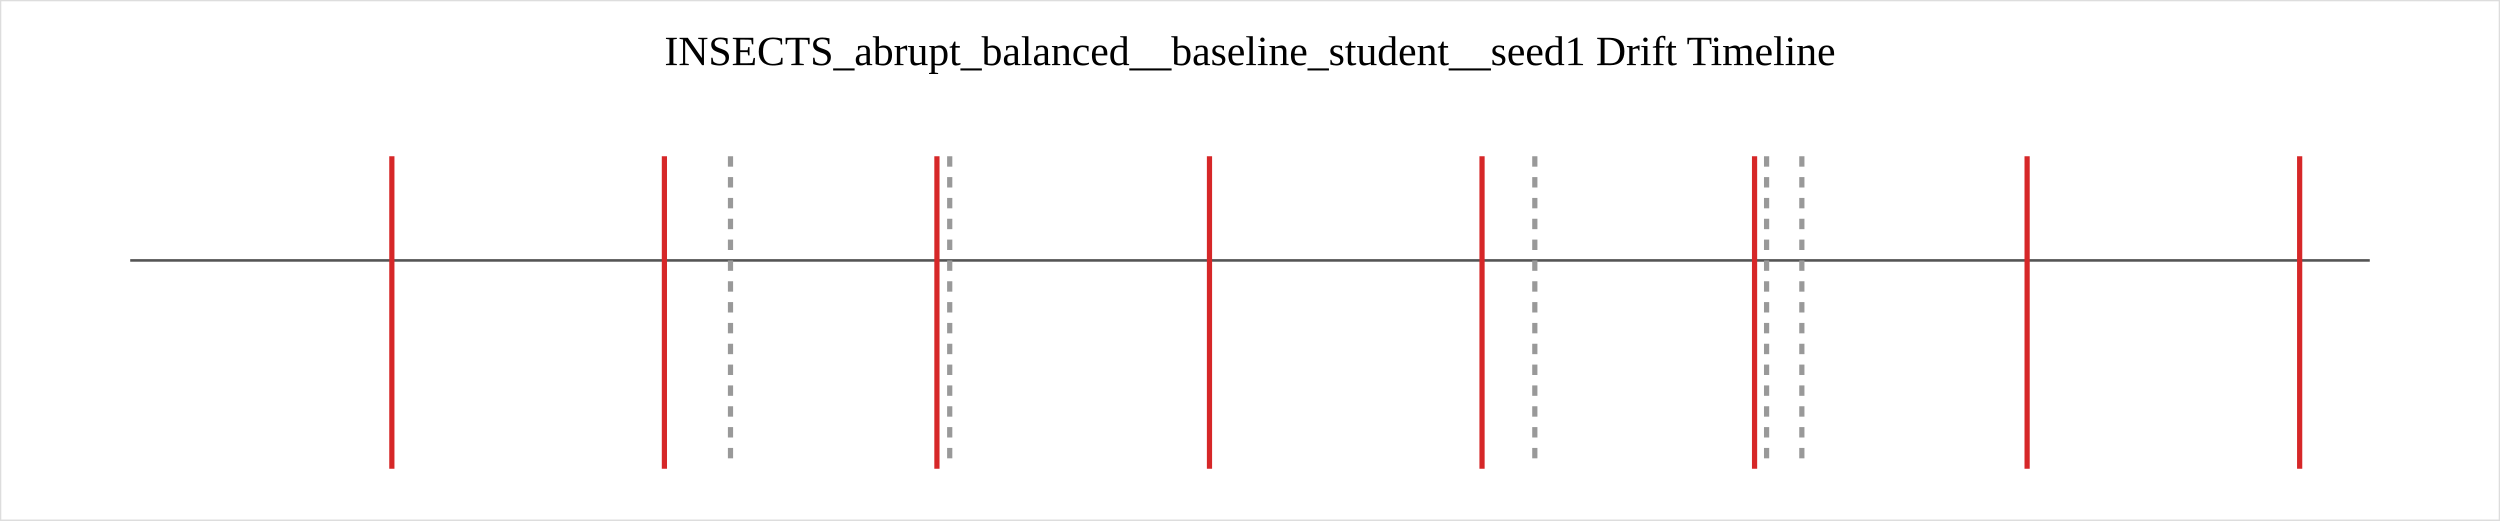
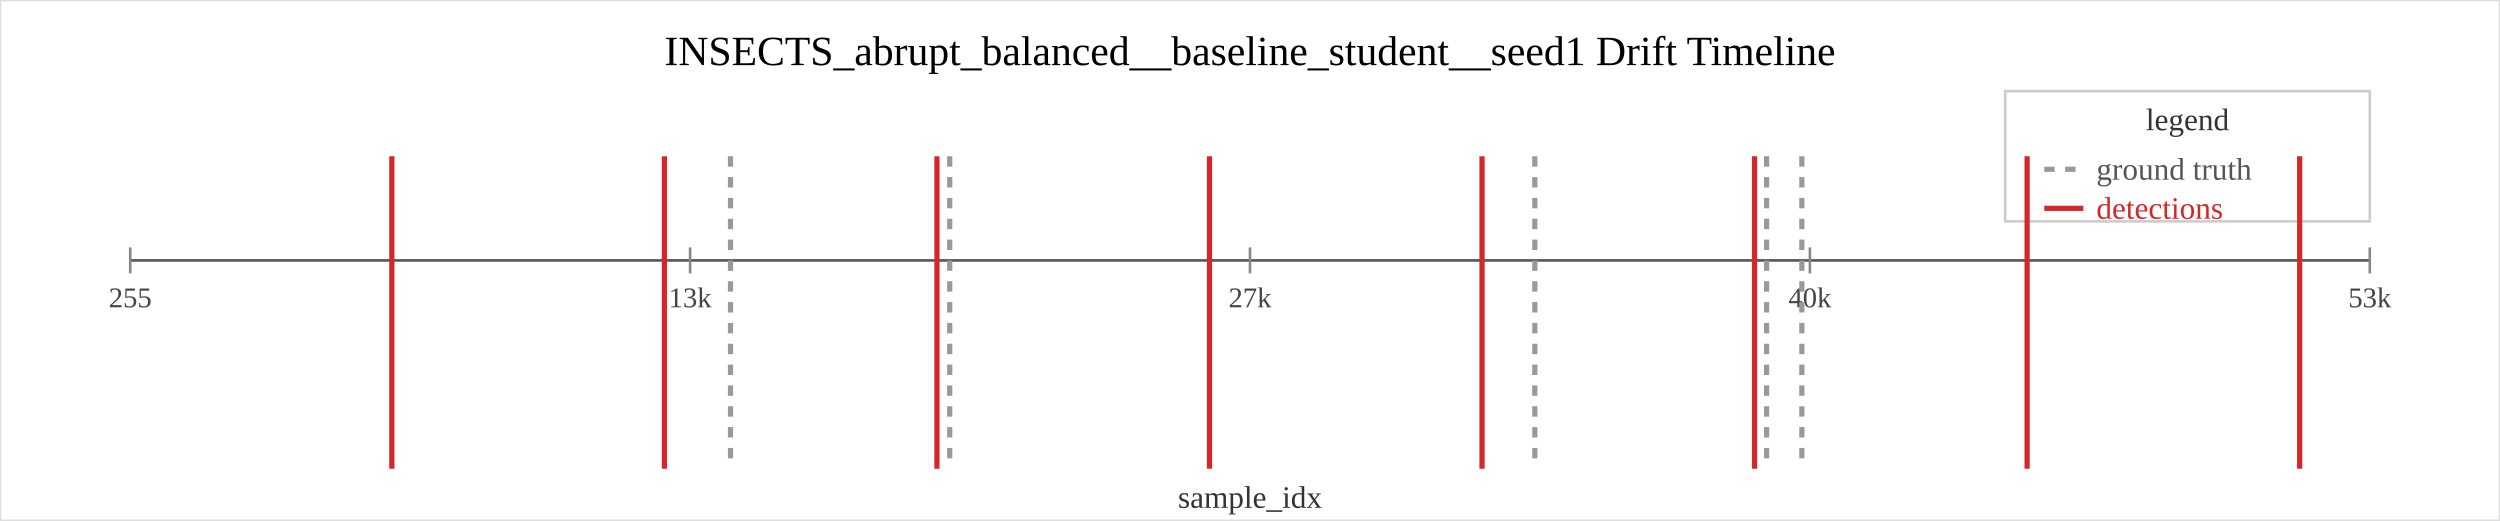
<svg xmlns="http://www.w3.org/2000/svg" width="960" height="200">
  <rect x="0" y="0" width="960" height="200" fill="#ffffff" stroke="#dddddd" />
  <text x="480.0" y="25" text-anchor="middle" font-size="16">INSECTS_abrupt_balanced__baseline_student__seed1 Drift Timeline</text>
+   <text x="480.0" y="195" text-anchor="middle" font-size="12" fill="#333333">sample_idx</text>
  <line x1="50" y1="100.0" x2="910" y2="100.0" stroke="#555555" />
+   <line x1="50.00" y1="95.0" x2="50.00" y2="105.0" stroke="#888888" />
+   <text x="50.00" y="118.0" text-anchor="middle" font-size="11" fill="#444444">255</text>
+   <line x1="265.00" y1="95.0" x2="265.00" y2="105.0" stroke="#888888" />
+   <text x="265.00" y="118.0" text-anchor="middle" font-size="11" fill="#444444">13k</text>
+   <line x1="480.00" y1="95.0" x2="480.00" y2="105.0" stroke="#888888" />
+   <text x="480.00" y="118.0" text-anchor="middle" font-size="11" fill="#444444">27k</text>
+   <line x1="695.00" y1="95.0" x2="695.00" y2="105.0" stroke="#888888" />
+   <text x="695.00" y="118.0" text-anchor="middle" font-size="11" fill="#444444">40k</text>
+   <line x1="910.00" y1="95.0" x2="910.00" y2="105.0" stroke="#888888" />
+   <text x="910.00" y="118.0" text-anchor="middle" font-size="11" fill="#444444">53k</text>
+   <rect x="770" y="35" width="140" height="50" fill="#ffffff" stroke="#cccccc" />
+   <text x="840" y="50" text-anchor="middle" font-size="12" fill="#333333">legend</text>
+   <line x1="785" y1="65" x2="800" y2="65" stroke="#999999" stroke-width="2" stroke-dasharray="4,4" />
+   <text x="805" y="69" font-size="12" fill="#555555">ground truth</text>
+   <line x1="785" y1="80" x2="800" y2="80" stroke="#d62728" stroke-width="2" />
+   <text x="805" y="84" font-size="12" fill="#d62728">detections</text>
  <line x1="280.51" y1="60" x2="280.51" y2="180" stroke="#999999" stroke-width="2" stroke-dasharray="4,4" />
  <line x1="364.69" y1="60" x2="364.69" y2="180" stroke="#999999" stroke-width="2" stroke-dasharray="4,4" />
  <line x1="589.37" y1="60" x2="589.37" y2="180" stroke="#999999" stroke-width="2" stroke-dasharray="4,4" />
  <line x1="678.37" y1="60" x2="678.37" y2="180" stroke="#999999" stroke-width="2" stroke-dasharray="4,4" />
  <line x1="691.91" y1="60" x2="691.91" y2="180" stroke="#999999" stroke-width="2" stroke-dasharray="4,4" />
  <line x1="150.47" y1="60" x2="150.47" y2="180" stroke="#d62728" stroke-width="2" />
  <line x1="255.13" y1="60" x2="255.13" y2="180" stroke="#d62728" stroke-width="2" />
  <line x1="359.78" y1="60" x2="359.78" y2="180" stroke="#d62728" stroke-width="2" />
  <line x1="464.44" y1="60" x2="464.44" y2="180" stroke="#d62728" stroke-width="2" />
  <line x1="569.10" y1="60" x2="569.10" y2="180" stroke="#d62728" stroke-width="2" />
  <line x1="673.75" y1="60" x2="673.75" y2="180" stroke="#d62728" stroke-width="2" />
  <line x1="778.41" y1="60" x2="778.41" y2="180" stroke="#d62728" stroke-width="2" />
  <line x1="883.07" y1="60" x2="883.07" y2="180" stroke="#d62728" stroke-width="2" />
</svg>
